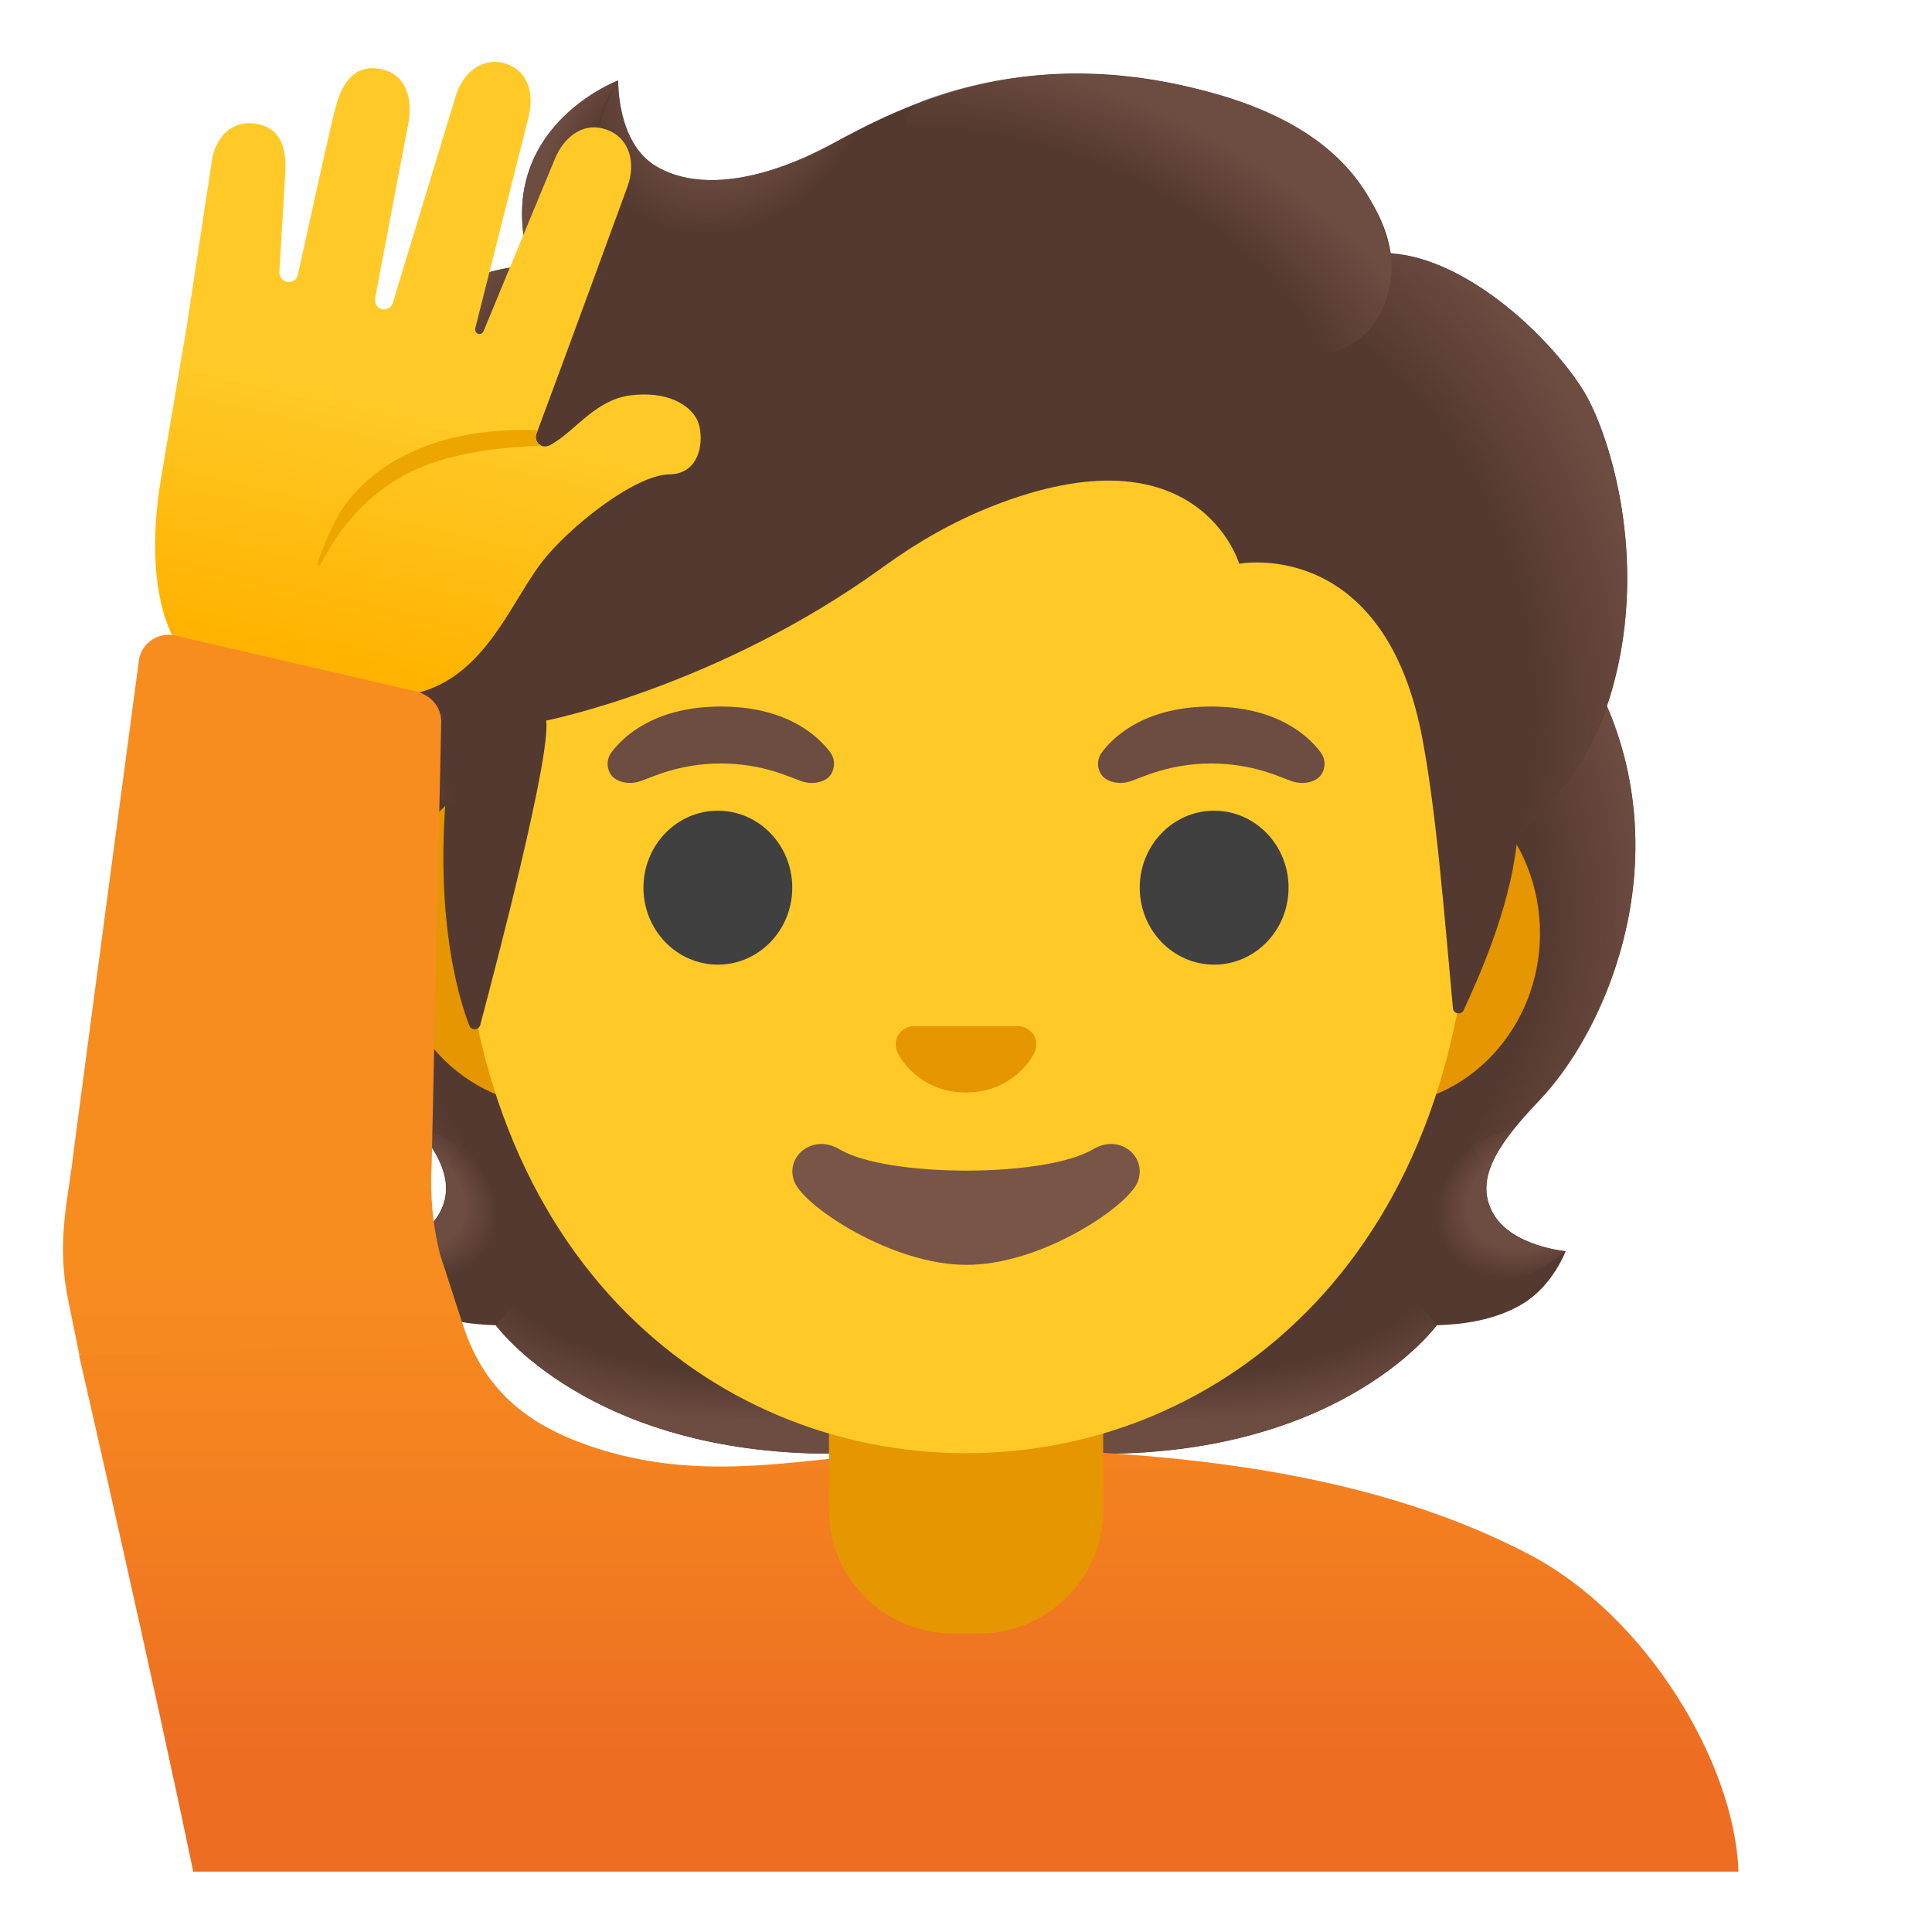
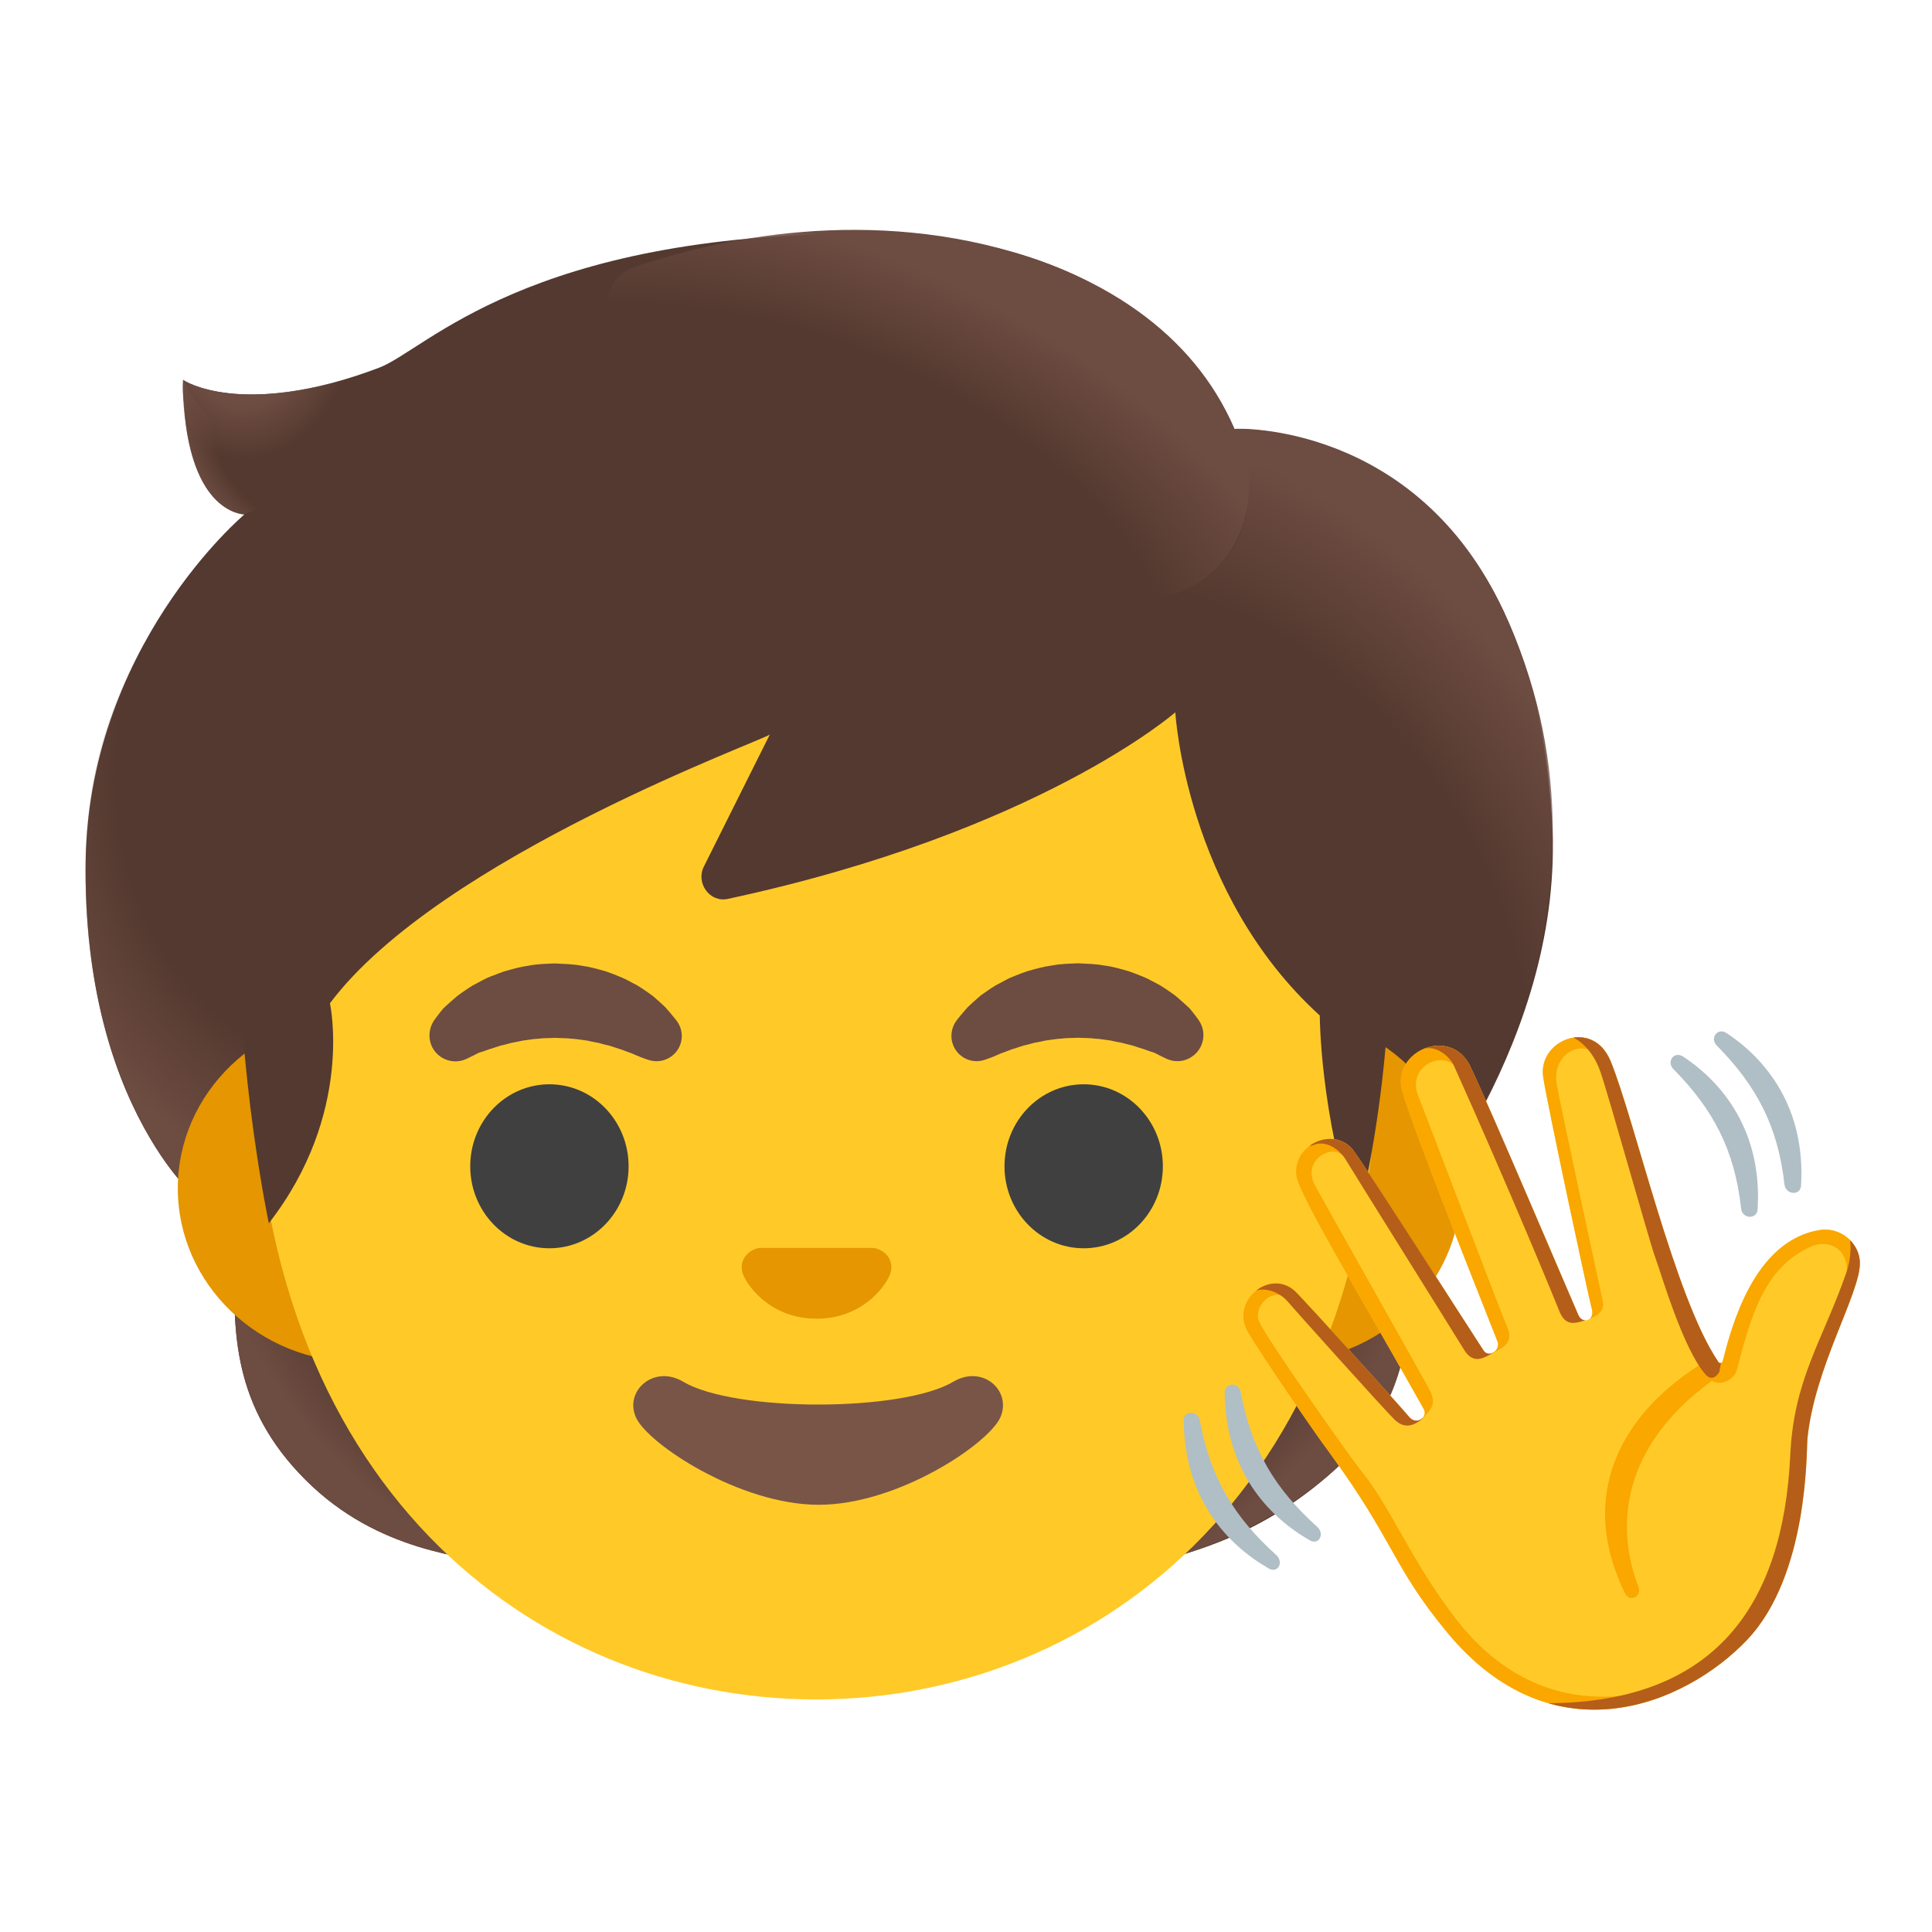
- <svg xmlns="http://www.w3.org/2000/svg" version="1.1" id="Layer_1" x="0px" y="0px" viewBox="0 0 128 128" style="enable-background:new 0 0 128 128;" xml:space="preserve">
-   <g id="hairGroup">
-     <path id="hair_3_" style="fill:#543930;" d="M98.91,80.36c-1.25-2.27,0.34-4.58,3.06-7.44c4.31-4.54,9-15.07,4.64-25.76   c0.03-0.06-0.86-1.86-0.83-1.92l-1.79-0.09c-0.57-0.08-20.26-0.12-39.97-0.12s-39.4,0.04-39.97,0.12c0,0-2.65,1.95-2.63,2.01   c-4.35,10.69,0.33,21.21,4.64,25.76c2.71,2.86,4.3,5.17,3.06,7.44c-1.21,2.21-4.81,2.53-4.81,2.53s0.83,2.26,2.83,3.48   c1.85,1.13,4.13,1.39,5.7,1.43c0,0,6.15,8.51,22.23,8.51l8.95,0l8.95,0c16.08,0,22.23-8.51,22.23-8.51c1.57-0.04,3.85-0.3,5.7-1.43   c2-1.22,2.83-3.48,2.83-3.48S100.12,82.57,98.91,80.36z" />
-     <g id="hairHighlights_1_">
-       <radialGradient id="SVGID_1_" cx="99.626" cy="45.334" r="23.419" gradientTransform="matrix(1 0 0 0.4912 -21.0321 60.3983)" gradientUnits="userSpaceOnUse">
-         <stop offset="0.728" style="stop-color:#6D4C41;stop-opacity:0" />
-         <stop offset="1" style="stop-color:#6D4C41" />
-       </radialGradient>
-       <path style="fill:url(#SVGID_1_);" d="M64,96.31v-9.44l28.57-2.26l2.6,3.2c0,0-6.15,8.51-22.23,8.51L64,96.31z" />
-       <radialGradient id="SVGID_2_" cx="76.561" cy="48.815" r="6.921" gradientTransform="matrix(-0.9057 0.4238 -0.3144 -0.6719 186.3519 79.5339)" gradientUnits="userSpaceOnUse">
-         <stop offset="0.663" style="stop-color:#6D4C41" />
-         <stop offset="1" style="stop-color:#6D4C41;stop-opacity:0" />
-       </radialGradient>
-       <path style="fill:url(#SVGID_2_);" d="M95.11,83.68c-4.28-6.5,5.21-8.93,5.21-8.93s0.01,0.01,0.01,0.01    c-1.65,2.05-2.4,3.84-1.43,5.61c1.21,2.21,4.81,2.53,4.81,2.53S98.81,87.26,95.11,83.68z" />
-       <radialGradient id="SVGID_3_" cx="94.498" cy="68.394" r="30.399" gradientTransform="matrix(-0.0746 -0.9972 0.8311 -0.0622 33.9335 158.0946)" gradientUnits="userSpaceOnUse">
-         <stop offset="0.725" style="stop-color:#6D4C41;stop-opacity:0" />
-         <stop offset="1" style="stop-color:#6D4C41" />
-       </radialGradient>
-       <path style="fill:url(#SVGID_3_);" d="M106.63,47.16c4.25,10.35-0.22,21.01-4.41,25.51c-0.57,0.62-3.01,3.01-3.57,4.92    c0,0-9.54-13.31-12.39-21.13c-0.57-1.58-1.1-3.2-1.17-4.88c-0.05-1.26,0.14-2.76,0.87-3.83c0.89-1.31,20.16-1.7,20.16-1.7    C106.12,46.07,106.63,47.16,106.63,47.16z" />
-       <radialGradient id="SVGID_4_" cx="44.322" cy="68.394" r="30.399" gradientTransform="matrix(0.0746 -0.9972 -0.8311 -0.0622 97.8558 108.0586)" gradientUnits="userSpaceOnUse">
-         <stop offset="0.725" style="stop-color:#6D4C41;stop-opacity:0" />
-         <stop offset="1" style="stop-color:#6D4C41" />
-       </radialGradient>
-       <path style="fill:url(#SVGID_4_);" d="M21.42,47.16c-4.25,10.35,0.22,21.01,4.41,25.51c0.58,0.62,3.01,3.01,3.57,4.92    c0,0,9.54-13.31,12.39-21.13c0.58-1.58,1.1-3.2,1.17-4.88c0.05-1.26-0.14-2.76-0.87-3.83c-0.89-1.31-1.93-0.96-3.44-0.96    c-2.88,0-15.49-0.74-16.47-0.74C22.18,46.07,21.42,47.16,21.42,47.16z" />
-       <radialGradient id="SVGID_5_" cx="49.451" cy="45.334" r="23.419" gradientTransform="matrix(-1 0 0 0.4912 98.9014 60.3983)" gradientUnits="userSpaceOnUse">
-         <stop offset="0.728" style="stop-color:#6D4C41;stop-opacity:0" />
-         <stop offset="1" style="stop-color:#6D4C41" />
-       </radialGradient>
-       <path style="fill:url(#SVGID_5_);" d="M64.04,96.31v-9.44L35.47,84.6l-2.6,3.2c0,0,6.15,8.51,22.23,8.51L64.04,96.31z" />
-       <radialGradient id="SVGID_6_" cx="26.385" cy="48.815" r="6.921" gradientTransform="matrix(0.9057 0.4238 0.3144 -0.6719 -12.8602 100.7993)" gradientUnits="userSpaceOnUse">
-         <stop offset="0.663" style="stop-color:#6D4C41" />
-         <stop offset="1" style="stop-color:#6D4C41;stop-opacity:0" />
-       </radialGradient>
-       <path style="fill:url(#SVGID_6_);" d="M32.94,83.68c4.28-6.5-5.21-8.93-5.21-8.93s-0.01,0.01-0.01,0.01    c1.65,2.05,2.4,3.84,1.43,5.61c-1.21,2.21-4.81,2.53-4.81,2.53S29.24,87.26,32.94,83.68z" />
+ <svg xmlns="http://www.w3.org/2000/svg" xmlns:xlink="http://www.w3.org/1999/xlink" viewBox="-3.0 -15.1 158.1 158.1">
+   <style>.mark{fill:none;stroke:#FF3D71;stroke-width:4.2;paint-order:stroke;filter:drop-shadow(0 0 1.5px #fff);transform-box:fill-box;transform-origin:center;animation:mark 1.6s ease-in-out infinite}@keyframes mark{0%,100%{opacity:.45;transform:scale(.9)}50%{opacity:1;transform:scale(1.08)}}.hand{animation:tap 1.6s ease-in-out infinite}@keyframes tap{0%,100%{transform:translate(0,0)}50%{transform:translate(-2.5px,0)}}.spoon,.sip,.palm{transform-box:view-box}.spoon{animation:feed 1.6s ease-in-out infinite}@keyframes feed{0%,100%{transform:translate(5px,7px)}50%{transform:translate(0,0)}}.sip{animation:sip 2s ease-in-out infinite}@keyframes sip{0%,100%{transform:rotate(10deg)}50%{transform:rotate(-6deg)}}.palm{animation:twist .9s ease-in-out infinite alternate}@keyframes twist{from{transform:rotate(-14deg)}to{transform:rotate(14deg)}}.wave,.wag,.nod,.shake,.bow{transform-box:view-box}.wave{animation:wave 1s ease-in-out infinite alternate}@keyframes wave{from{transform:rotate(-16deg)}to{transform:rotate(14deg)}}.wag{animation:wag .5s ease-in-out infinite alternate}@keyframes wag{from{transform:rotate(-16deg)}to{transform:rotate(16deg)}}.nod{animation:nod 1s ease-in-out infinite}@keyframes nod{0%,100%{transform:translateY(0) rotate(0)}50%{transform:translateY(5px) rotate(0) scaleY(.97)}}.shake{animation:shake 1s ease-in-out infinite}@keyframes shake{0%,100%{transform:rotate(0)}25%{transform:rotate(-7deg)}75%{transform:rotate(7deg)}}.bow{animation:bow 2.2s ease-in-out infinite}@keyframes bow{0%,60%,100%{transform:rotate(0) translateY(0)}30%{transform:translateY(5px) rotate(0)}}.bubble{transform-box:fill-box;transform-origin:center;animation:bubble 2.4s ease-in infinite;opacity:0}@keyframes bubble{0%{opacity:0;transform:translate(0,0) scale(.6)}15%{opacity:1}100%{opacity:0;transform:translate(4px,-46px) scale(1.2)}}@media (prefers-reduced-motion:reduce){.mark,.hand,.spoon,.sip,.palm,.wave,.wag,.nod,.shake,.bow,.bubble{animation:none}}</style>
+   <g>
+     <g id="f_hairGroup_2_">
+       <path id="f_hair_4_" style="fill:#543930;" d="M28,15c-11.23,4.24-16,1-16,1c0,11,5,11,5,11S4,37.89,4,56   c0,21,10.49,28.22,10.49,28.22c0.54,0.56,1.41,1.83,1.41,1.83s0.3,1.53,0.29,2.31C16.12,93.84,16,100,22,106s13.19,6.22,16,7   c6.18,1.72,40.04,1.06,47.15,0.59c8.85-0.59,16.28-3.57,22.14-9.43c7.44-7.44,4.29-17.48,4.69-18.57   c0.4-1.1,13.12-15.62,12.03-33.58c-2-33-26-32-26-32S92,4,68,4C40,4,31.93,13.52,28,15z" />
+       <g id="f_hairHighlights_2_">
+         <radialGradient id="f_SVGID_1_" cx="628.717" cy="33.995" r="33.722" gradientTransform="matrix(-0.8776 0.4793 -0.3113 -0.57 643.6991 -187.9951)" gradientUnits="userSpaceOnUse">
+           <stop offset="0.728" style="stop-color:#6D4C41;stop-opacity:0" />
+           <stop offset="1" style="stop-color:#6D4C41" />
+         </radialGradient>
+         <path style="fill:url(#f_SVGID_1_);" d="M64.03,114.11c11.02,0.06,21.72,0.25,25.1-0.68c2.82-0.78,11.05-2.42,17.84-8.95    c5.12-4.93,6.23-11.84,4.57-17.96C111.36,85.84,64.03,114.11,64.03,114.11z" />
+         <radialGradient id="f_SVGID_2_" cx="46.755" cy="34.369" r="34.005" gradientTransform="matrix(0.8776 0.4793 0.3113 -0.57 -4.9738 90.8076)" gradientUnits="userSpaceOnUse">
+           <stop offset="0.728" style="stop-color:#6D4C41;stop-opacity:0" />
+           <stop offset="1" style="stop-color:#6D4C41" />
+         </radialGradient>
+         <path style="fill:url(#f_SVGID_2_);" d="M64.03,114.11C53.01,114.17,41.38,113.94,38,113c-2.82-0.78-10-1-16-7    s-5.88-12.16-5.81-17.64c0.01-0.69-0.22-1.95-0.28-2.25L16,86L64.03,114.11z" />
+         <radialGradient id="f_SVGID_3_" cx="26.619" cy="80.139" r="34.328" gradientTransform="matrix(0.0746 -0.9972 -0.8311 -0.0622 91.2358 79.3913)" gradientUnits="userSpaceOnUse">
+           <stop offset="0.699" style="stop-color:#6D4C41;stop-opacity:0" />
+           <stop offset="1" style="stop-color:#6D4C41" />
+         </radialGradient>
+         <path style="fill:url(#f_SVGID_3_);" d="M11.56,81.33c0,0,9.54-13.31,12.39-21.13c0.58-1.58,2.44-22.49,1.55-25.16    C23.84,30.02,21.76,23.41,17,27C7.99,35.55,4.49,45.1,4.07,53.75C3.33,68.96,8.89,78.19,11.56,81.33z" />
+       </g>
+     </g>
+     <g id="f_ears">
+       <path style="fill:#E59600;" d="M101.77,67.91H91.6H36.51H26.34c-8.13,0-14.79,6.4-14.79,14.23s6.65,14.23,14.79,14.23h10.17H91.6   h10.17c8.13,0,14.79-6.4,14.79-14.23S109.9,67.91,101.77,67.91z" />
+     </g>
+     <g id="f_head">
+       <path style="fill:#FFCA28;" d="M63.77,9.21L63.77,9.21L63.77,9.21c-23.86,0-45.96,25.07-45.96,61.14   c0,35.88,22.77,53.62,45.96,53.62s45.96-17.74,45.96-53.62C109.73,34.28,87.63,9.21,63.77,9.21z" />
+     </g>
+     <path id="f_nose" style="fill:#E59600;" d="M68.89,87.13c-0.14-0.06-0.28-0.09-0.42-0.11h-9.3c-0.14,0.02-0.28,0.05-0.42,0.11  c-0.84,0.34-1.31,1.21-0.91,2.14s2.25,3.54,5.98,3.54c3.73,0,5.58-2.61,5.98-3.54C70.2,88.34,69.73,87.47,68.89,87.13z" />
+     <g id="f_eyebrows">
+       <path style="fill:#6D4C41;" d="M32.51,68.42c0,0,0.17-0.25,0.5-0.67c0.09-0.1,0.16-0.21,0.28-0.34c0.14-0.14,0.31-0.28,0.48-0.44   c0.18-0.15,0.37-0.32,0.57-0.5c0.2-0.17,0.41-0.3,0.63-0.46c0.22-0.15,0.45-0.31,0.7-0.46c0.26-0.14,0.52-0.28,0.79-0.42   c0.27-0.15,0.56-0.28,0.87-0.39c0.3-0.12,0.61-0.24,0.93-0.35c0.65-0.18,1.32-0.38,2.02-0.47c0.7-0.14,1.42-0.15,2.14-0.18   c0.72,0.04,1.44,0.05,2.14,0.18c0.7,0.09,1.38,0.29,2.02,0.47c0.32,0.11,0.63,0.23,0.93,0.35c0.3,0.12,0.59,0.24,0.87,0.39   c0.27,0.14,0.54,0.29,0.79,0.42c0.25,0.15,0.48,0.31,0.7,0.46c0.22,0.16,0.43,0.29,0.62,0.45c0.18,0.16,0.36,0.32,0.52,0.46   c0.16,0.15,0.31,0.28,0.44,0.41c0.13,0.14,0.24,0.27,0.34,0.39c0.4,0.47,0.61,0.75,0.61,0.75c0.67,0.93,0.46,2.22-0.47,2.88   c-0.56,0.41-1.26,0.49-1.88,0.28l-0.38-0.13c0,0-0.25-0.09-0.65-0.26c-0.1-0.04-0.2-0.1-0.32-0.14c-0.13-0.04-0.25-0.09-0.39-0.14   c-0.27-0.11-0.58-0.22-0.92-0.32c-0.17-0.05-0.34-0.12-0.52-0.17c-0.19-0.04-0.37-0.09-0.57-0.14c-0.1-0.03-0.19-0.05-0.29-0.08   c-0.1-0.02-0.2-0.04-0.31-0.06c-0.21-0.03-0.41-0.09-0.62-0.13c-0.43-0.05-0.86-0.14-1.31-0.16c-0.45-0.06-0.9-0.04-1.36-0.07   c-0.46,0.03-0.91,0.01-1.36,0.07c-0.45,0.02-0.88,0.11-1.31,0.16c-0.21,0.04-0.41,0.1-0.62,0.13c-0.1,0.02-0.21,0.04-0.31,0.06   c-0.1,0.03-0.19,0.05-0.29,0.08c-0.19,0.05-0.38,0.1-0.57,0.14c-0.18,0.05-0.35,0.12-0.52,0.17c-0.17,0.05-0.33,0.1-0.48,0.15   c-0.13,0.05-0.26,0.09-0.38,0.14c-0.12,0.04-0.24,0.08-0.36,0.11c-0.13,0.05-0.27,0.13-0.38,0.19c-0.47,0.24-0.75,0.36-0.75,0.36   c-1.08,0.45-2.33-0.06-2.78-1.15C32.02,69.75,32.13,68.99,32.51,68.42z" />
+       <path style="fill:#6D4C41;" d="M92.55,71.58c0,0-0.28-0.12-0.75-0.36c-0.11-0.06-0.25-0.14-0.38-0.19   c-0.12-0.03-0.23-0.07-0.36-0.11c-0.12-0.04-0.25-0.09-0.38-0.14c-0.15-0.05-0.32-0.1-0.48-0.15c-0.17-0.05-0.34-0.12-0.52-0.17   c-0.18-0.05-0.37-0.1-0.57-0.14c-0.1-0.03-0.19-0.05-0.29-0.08c-0.1-0.02-0.2-0.04-0.31-0.06c-0.21-0.03-0.41-0.09-0.62-0.13   c-0.43-0.05-0.86-0.14-1.31-0.16c-0.45-0.06-0.9-0.04-1.36-0.07c-0.46,0.03-0.91,0.01-1.36,0.07c-0.45,0.02-0.88,0.11-1.31,0.16   c-0.21,0.04-0.41,0.1-0.62,0.13c-0.1,0.02-0.21,0.04-0.31,0.06c-0.1,0.03-0.19,0.05-0.29,0.08c-0.19,0.05-0.38,0.1-0.57,0.14   c-0.18,0.05-0.35,0.12-0.52,0.17c-0.34,0.1-0.65,0.21-0.92,0.32c-0.14,0.05-0.26,0.11-0.39,0.14c-0.12,0.05-0.22,0.1-0.32,0.14   c-0.39,0.18-0.64,0.26-0.64,0.26l-0.37,0.13c-1.08,0.38-2.25-0.19-2.63-1.27c-0.23-0.66-0.1-1.36,0.27-1.89c0,0,0.2-0.28,0.61-0.75   c0.1-0.12,0.21-0.25,0.34-0.39c0.13-0.13,0.29-0.26,0.44-0.41c0.16-0.14,0.34-0.3,0.52-0.46c0.19-0.16,0.4-0.29,0.62-0.45   c0.22-0.15,0.45-0.31,0.7-0.46c0.26-0.14,0.52-0.28,0.79-0.42c0.27-0.15,0.56-0.28,0.86-0.39c0.3-0.12,0.61-0.24,0.93-0.35   c0.65-0.18,1.32-0.38,2.02-0.47c0.7-0.14,1.42-0.15,2.14-0.18c0.72,0.04,1.44,0.04,2.14,0.18c0.7,0.08,1.38,0.29,2.02,0.47   c0.32,0.11,0.63,0.23,0.93,0.35c0.3,0.12,0.59,0.24,0.86,0.39c0.27,0.14,0.54,0.29,0.79,0.42c0.25,0.15,0.48,0.31,0.7,0.46   c0.22,0.16,0.43,0.29,0.63,0.46c0.2,0.17,0.39,0.34,0.57,0.5c0.17,0.16,0.34,0.3,0.48,0.44c0.12,0.13,0.2,0.24,0.28,0.34   c0.33,0.41,0.5,0.67,0.5,0.67c0.66,0.97,0.41,2.29-0.56,2.95C93.95,71.79,93.18,71.84,92.55,71.58z" />
+     </g>
+     <g id="f_eyes">
+       <ellipse style="fill:#404040;" cx="41.96" cy="80.34" rx="6.48" ry="6.71" />
+       <ellipse style="fill:#404040;" cx="85.68" cy="80.34" rx="6.48" ry="6.71" />
+     </g>
+     <path id="f_mouth" style="fill:#795548;" d="M75.01,97.97c-4.19,2.49-17.91,2.49-22.1,0c-2.4-1.43-4.86,0.76-3.86,2.94  c0.98,2.15,8.47,7.13,14.95,7.13s13.87-4.98,14.85-7.13C79.84,98.72,77.42,96.54,75.01,97.97z" />
+     <g id="f_hairGroup_1_">
+       <path id="f_hair" style="fill:#543930;" d="M64,7C44.19,7,28.92,18.32,21.7,36.48c-2.9,7.29-5.26,15.05-5.26,22.89   C16.44,73,19,85,19,85c7-9,5-18,5-18c9-12,35.82-21.64,36-22c-0.01,0.02-5.4,10.81-5.4,10.81c-0.68,1.35,0.48,2.97,1.95,2.65   C82,53,93.18,43.19,93.18,43.19S94,58,105,68c0,0,0,8,3,17c0,0,5-18,1.58-37.28c-2.25-12.66-9.52-24.83-20.04-32.67   C82.15,9.54,73.15,7,64,7z" />
+       <g id="f_hairHighlights">
+         <radialGradient id="f_SVGID_4_" cx="172.221" cy="61.128" r="46.468" gradientTransform="matrix(-0.9378 -0.3944 -0.2182 0.5285 236.4617 66.99)" gradientUnits="userSpaceOnUse">
+           <stop offset="0.699" style="stop-color:#6D4C41;stop-opacity:0" />
+           <stop offset="1" style="stop-color:#6D4C41" />
+         </radialGradient>
+         <path style="fill:url(#f_SVGID_4_);" d="M81.19,5.93c9.95,3.28,16.06,9.58,17.95,17.49c0.56,2.32,0.15,23.66-41.22-0.97    c-15.39-9.16-11.18-14.9-9.38-15.55C55.58,4.37,68.35,1.7,81.19,5.93z" />
+         <radialGradient id="f_SVGID_5_" cx="161.283" cy="92.173" r="48.129" gradientTransform="matrix(0.5235 0.852 0.6321 -0.3884 -48.207 -37.2646)" gradientUnits="userSpaceOnUse">
+           <stop offset="0.699" style="stop-color:#6D4C41;stop-opacity:0" />
+           <stop offset="1" style="stop-color:#6D4C41" />
+         </radialGradient>
+         <path style="fill:url(#f_SVGID_5_);" d="M116.24,79.21c0,0,14.72-20.84,3.79-44.33C112.9,19.58,98.42,19.93,98,20    c0,0,1.57,3.84,1.01,6.77c-0.95,5-5.11,6.44-5.11,6.44C110.28,43.19,104.7,68.74,116.24,79.21z" />
+         <radialGradient id="f_SVGID_6_" cx="183.604" cy="211.352" r="8.742" gradientTransform="matrix(0.9968 0.0796 0.0943 -1.182 -185.8959 247.3334)" gradientUnits="userSpaceOnUse">
+           <stop offset="0.58" style="stop-color:#6D4C41" />
+           <stop offset="1" style="stop-color:#6D4C41;stop-opacity:0" />
+         </radialGradient>
+         <path style="fill:url(#f_SVGID_6_);" d="M27.28,15.27c-10.55,3.77-15.23,0.81-15.26,0.73c-0.32,1.23,0.37,8.7,6.9,6.37    C21.73,21.35,27.25,15.62,27.28,15.27z" />
+         <radialGradient id="f_SVGID_7_" cx="340.305" cy="96.032" r="7.22" gradientTransform="matrix(0.6211 -0.7838 -1.2436 -0.9854 -70.4253 384.055)" gradientUnits="userSpaceOnUse">
+           <stop offset="0.702" style="stop-color:#6D4C41;stop-opacity:0" />
+           <stop offset="1" style="stop-color:#6D4C41" />
+         </radialGradient>
+         <path style="fill:url(#f_SVGID_7_);" d="M11.98,15.99c0,0.01-0.01,0.03-0.01,0.06c0,0,0,0,0,0C11.94,17.22,11.96,26.18,17,27    l7.61-3.35c-9.49-0.19-12.62-7.69-12.62-7.69S11.98,15.98,11.98,15.99z" />
+       </g>
    </g>
  </g>
-   <g id="shirt">
-     <g id="shirt_x5F_fill">
-       <linearGradient id="SVGID_7_" gradientUnits="userSpaceOnUse" x1="60.209" y1="43.839" x2="60.209" y2="10.903" gradientTransform="matrix(1 0 0 -1 0 128)">
-         <stop offset="0" style="stop-color:#F78C1F" />
-         <stop offset="0.494" style="stop-color:#F37F20" />
-         <stop offset="1" style="stop-color:#ED6D23" />
-       </linearGradient>
-       <path style="fill:url(#SVGID_7_);" d="M115.18,124c-0.26-7.29-6.17-16.97-13.82-20.99C91.31,97.72,78.43,96,64,96    c-8.9,0-15.98,2.62-24.35-0.01c-4.44-1.4-7.51-3.69-8.97-8.18l-1.32-4.05l-24.13,6c0,0,5.02,21.89,7.57,34.24H115.18z" />
+   <g class="wave" style="transform-origin:126px 124px">
+     <g transform="translate(126 124) rotate(8) scale(0.5 0.5) translate(-78 -118)">
+       <path style="fill:#FFCA28;" d="M93.3,60c0.2,0.3,0.7,0.1,0.7-0.2c0.6-5.4,2.2-20.3,12.8-23.5c3.4-1,6.8,1.4,7.2,4.5  c0.7,5-5,17.9-4.5,29.7c0.1,1.9,3.3,22-5.2,33.9s-28.7,24-48.8,5.6c-10.4-9.5-10.4-13.3-23.3-26.6c-2.6-2.6-13-14-15.8-17.5  c-3.7-4.7,2.2-10.9,6.7-7.7c2.1,1.5,20.7,17.1,21.4,17.8c1.4,1.2,3.1-0.5,2.1-1.7c-11.4-15-22.4-28.5-25.4-33.7s4.2-10.8,8.4-6.3  c2.9,3,24.4,28.1,25.4,29.2s2.7-0.3,2.1-1.7C56.4,60.5,39,30.2,35.9,23.3c-2.7-6.1,6.3-11.8,10.5-5.5c3.4,5,22.4,36.6,23.1,37.7  c0.9,1.6,2.9,0.6,2.1-1.2C71,53,59.3,21,58.4,17.7c-1.6-5.8,6.7-10.6,10.6-4C74.3,22.8,84.8,50.6,93.3,60z" />
+       <g>
+         <g>
+           <defs>
+             <path id="l0_SVGID_1_" d="M93.3,60c0.2,0.3,0.7,0.1,0.7-0.2c0.6-5.4,2.2-20.3,12.8-23.5c3.4-1,6.8,1.4,7.2,4.5     c0.7,5-5,17.9-4.5,29.7c0.1,1.9,3.3,22-5.2,33.9s-28.7,24-48.8,5.6c-10.4-9.5-10.4-13.3-23.3-26.6c-2.6-2.6-13-14-15.8-17.5     c-3.7-4.7,2.2-10.9,6.7-7.7c2.1,1.5,20.7,17.1,21.4,17.8c1.4,1.2,3.1-0.5,2.1-1.7c-11.4-15-22.4-28.5-25.4-33.7s4.2-10.8,8.4-6.3     c2.9,3,24.4,28.1,25.4,29.2s2.7-0.3,2.1-1.7C56.4,60.5,39,30.2,35.9,23.3c-2.7-6.1,6.3-11.8,10.5-5.5c3.4,5,22.4,36.6,23.1,37.7     c0.9,1.6,2.9,0.6,2.1-1.2C71,53,59.3,21,58.4,17.7c-1.6-5.8,6.7-10.6,10.6-4C74.3,22.8,84.8,50.6,93.3,60z" />
+           </defs>
+           <clipPath id="l0_SVGID_00000088115693727294539830000008340309105574138785_">
+             <use xlink:href="#l0_SVGID_1_" style="overflow:visible;" />
+           </clipPath>
+           <g style="clip-path:url(#l0_SVGID_00000088115693727294539830000008340309105574138785_);">
+             <path style="fill:#FAA700;" d="M91.2,60.2c-12.4,10.1-17.9,24.5-7.7,39.5c0.9,1.3,2.8,0.1,2-1.4c-4.2-7.5-7.3-21,7.2-35.1     c1.7,0.8,3.7-0.9,3.8-2.4c1.1-9.4,2.2-17.2,9.2-21.6c2.7-1.7,6.2-0.5,6.4,3.6c0,0,2.2,0.2,3.1,0.3c0.5-2.1,1.5-5.9,1.5-6     s-11.8-4.5-11.8-4.5L94.6,42.8L91.2,60.2z" />
+             <path style="fill:#FAA700;" d="M71.2,56.1c1.4-0.7,2.6-1.8,2-3.3C72.6,51.2,61.5,21,60.8,18.7c-1.4-4.2,2.1-7.5,5.2-6.1     c1.7,0.8,2.5-1.9,1.6-2.3c-0.9-0.4-3-2.3-7.2-0.2c-7.5,3.8-3.1,12.2-1.1,17.1S71.2,56.1,71.2,56.1z" />
+             <path style="fill:#FAA700;" d="M56.7,63.6c1.7-1.2,3-2.2,1.5-4.6c-1-1.6-17.9-32.3-19.6-35.3c-2.5-4.3,2.7-8.1,5.6-5.4     c1.3,1.2,3.3-1.4,2.3-2.4s-4.5-3.9-8.9-1s-4.5,6.4-3.9,7.9C34.2,24.3,56.7,63.6,56.7,63.6z" />
+             <path style="fill:#FAA700;" d="M46.7,75.9c1.2-1.8,2-2.7,0.3-5S25.1,42.2,24,40.7c-2.8-3.7,1.3-6.9,3.3-5.8c1.9,1.1,3-2,1.4-2.8     s-4.2-1.7-6.6,0s-3.8,5.2-3.4,7.2C19,41.3,46.7,75.9,46.7,75.9z" />
+             <path style="fill:#FAA700;" d="M92.8,113.6c-16.2,7.7-28.3,1.7-36.1-5.9C47.8,99,43.6,91,37.7,85.6C35.7,83.7,19.9,66.9,18,64     c-1.5-2.4,1.5-6.5,4.8-4.2c2.1,1.4,3.1-1.6,1.7-2.4c-1.4-0.8-4.5-2.5-7.8,0c-3.3,2.4-3.4,6.7-2.6,8.1     c0.8,1.4,49.4,57.2,49.4,57.2l19.8-0.5l10.6-6.5L92.8,113.6z" />
+           </g>
+         </g>
+       </g>
+       <g>
+         <g>
+           <defs>
+             <path id="l0_SVGID_00000099634796062580657540000018168663086138831493_" d="M93.3,60c0.2,0.3,0.7,0.1,0.7-0.2     c0.6-5.4,2.2-20.3,12.8-23.5c3.4-1,6.8,1.4,7.2,4.5c0.7,5-5,17.9-4.5,29.7c0.1,1.9,3.3,22-5.2,33.9s-28.7,24-48.8,5.6     c-10.4-9.5-10.4-13.3-23.3-26.6c-2.6-2.6-13-14-15.8-17.5c-3.7-4.7,2.2-10.9,6.7-7.7c2.1,1.5,20.7,17.1,21.4,17.8     c1.4,1.2,3.1-0.5,2.1-1.7c-11.4-15-22.4-28.5-25.4-33.7s4.2-10.8,8.4-6.3c2.9,3,24.4,28.1,25.4,29.2s2.7-0.3,2.1-1.7     C56.4,60.5,39,30.2,35.9,23.3c-2.7-6.1,6.3-11.8,10.5-5.5c3.4,5,22.4,36.6,23.1,37.7c0.9,1.6,2.9,0.6,2.1-1.2     C71,53,59.3,21,58.4,17.7c-1.6-5.8,6.7-10.6,10.6-4C74.3,22.8,84.8,50.6,93.3,60z" />
+           </defs>
+           <clipPath id="l0_SVGID_00000152232531038997751830000002303218380258248077_">
+             <use xlink:href="#l0_SVGID_00000099634796062580657540000018168663086138831493_" style="overflow:visible;" />
+           </clipPath>
+           <g style="clip-path:url(#l0_SVGID_00000152232531038997751830000002303218380258248077_);">
+             <path style="fill:#B55E19;" d="M111.5,36c0.5,1.3,1.1,3.6,0.5,6.7c-2.3,11.6-6.1,18.4-4.9,30.9c2.2,24-6.2,42.2-35.1,45.8     c-2.9,0.4-2.1,2.6-0.6,2.4c0.7-0.1,21.3-3.8,21.3-3.8s19.1-16.3,19.1-16.5c0-0.2,4.8-62.4,4.8-62.4L111.5,36z" />
+             <path style="fill:#B55E19;" d="M61.5,10.5c1.3,0.2,4.1,1.3,6.1,5.2s11.8,26.4,13.1,28.8s6.6,14.3,10.9,17.9     c1.4,1.1,2.1-0.8,2.1-0.8l0.1-3.1L70.6,5.7L62.9,6L61.5,10.5z" />
+             <path style="fill:#B55E19;" d="M71.2,56.1c-1.9,0.9-3.3,1.7-4.7-0.5C65.6,54,55.9,37.4,43.7,18c-1-1.5-3.3-2.8-5.1-2.1     c-1.8,0.8-2.2-1.5-1.3-2s6.5-3.6,10.3,2.8S71.2,56.1,71.2,56.1z" />
+             <path style="fill:#B55E19;" d="M56.7,63.6c-1.5,1.1-3,2.5-4.9,0.2C50,61.6,29.5,37.2,28.3,35.7s-3.7-2.8-5.6-1.6     c-1.3,0.8-2.5-1.6-1.7-2.2c0.8-0.6,5.3-4.6,8.3-1.2S56.7,63.6,56.7,63.6z" />
+             <path style="fill:#B55E19;" d="M46.7,75.9c-1.3,1.4-2.7,2.2-4.6,0.8C40.2,75.3,23.2,61,22.1,60s-4.3-2.5-6.7-0.1     c-0.9,0.9-2.5-0.6-1.6-1.5c0.9-1,5.8-6,9.7-2.7S46.7,75.9,46.7,75.9z" />
+           </g>
+         </g>
+       </g>
+       <g>
+         <path style="fill:#B0BEC5;" d="M10.6,81.3c3.1,9.2,7.8,14.9,15.5,20.1c1.4,1,0.6,3-1,2.3c-7.2-2.9-15.2-9.3-17.1-22   C7.7,80,10.1,79.7,10.6,81.3z" />
+         <path style="fill:#B0BEC5;" d="M16.6,75.8c3.1,9.2,7.8,14.9,15.5,20.1c1.4,1,0.6,3-1,2.3c-7.2-2.9-15.2-9.3-17.1-22   C13.8,74.5,16.1,74.2,16.6,75.8z" />
+         <path style="fill:#B0BEC5;" d="M93.5,34.6c-2.4-9.4-6.8-15.4-14.1-21c-1.4-1-0.4-3,1.2-2.3c7,3.3,14.6,10.3,15.6,23.1   C96.3,36.1,93.9,36.3,93.5,34.6z" />
+         <path style="fill:#B0BEC5;" d="M100,29.8c-2.4-9.4-6.8-15.4-14.1-21c-1.4-1-0.4-3,1.2-2.3c7,3.3,14.6,10.3,15.6,23.1   C102.8,31.2,100.5,31.4,100,29.8z" />
+       </g>
    </g>
  </g>
-   <g id="neck">
-     <path style="fill:#E59600;" d="M64,90.08h-9.08v9.98c0,4.51,3.7,8.17,8.26,8.17h1.65c4.56,0,8.26-3.66,8.26-8.17v-9.98L64,90.08z" />
-   </g>
-   <g id="ears">
-     <path style="fill:#E59600;" d="M91.33,50.43H36.67c-5.89,0-10.71,5.14-10.71,11.41s4.82,11.41,10.71,11.41h54.65   c5.89,0,10.71-5.14,10.71-11.41S97.22,50.43,91.33,50.43z" />
-   </g>
-   <path id="head" style="fill:#FFCA28;" d="M64,11.07L64,11.07L64,11.07c-17.4,0-33.52,18.61-33.52,45.4  c0,26.64,16.61,39.81,33.52,39.81S97.52,83.1,97.52,56.46C97.52,29.68,81.4,11.07,64,11.07z" />
-   <g id="eyes">
-     <ellipse style="fill:#404040;" cx="47.56" cy="58.81" rx="4.93" ry="5.1" />
-     <ellipse style="fill:#404040;" cx="80.44" cy="58.81" rx="4.93" ry="5.1" />
-   </g>
-   <g id="eyebrows">
-     <path style="fill:#6D4C41;" d="M54.99,49.82c-0.93-1.23-3.07-3.01-7.23-3.01s-6.31,1.79-7.23,3.01c-0.41,0.54-0.31,1.17-0.02,1.55   c0.26,0.35,1.04,0.68,1.9,0.39s2.54-1.16,5.35-1.18c2.81,0.02,4.49,0.89,5.35,1.18c0.86,0.29,1.64-0.03,1.9-0.39   C55.29,50.99,55.39,50.36,54.99,49.82z" />
-     <path style="fill:#6D4C41;" d="M87.48,49.82c-0.93-1.23-3.07-3.01-7.23-3.01s-6.31,1.79-7.23,3.01c-0.41,0.54-0.31,1.17-0.02,1.55   c0.26,0.35,1.04,0.68,1.9,0.39s2.54-1.16,5.35-1.18c2.81,0.02,4.49,0.89,5.35,1.18c0.86,0.29,1.64-0.03,1.9-0.39   C87.79,50.99,87.89,50.36,87.48,49.82z" />
-   </g>
-   <path id="mouth" style="fill:#795548;" d="M72.42,76.14c-3.18,1.89-13.63,1.89-16.81,0c-1.83-1.09-3.7,0.58-2.94,2.24  c0.75,1.63,6.44,5.42,11.37,5.42s10.55-3.79,11.3-5.42C76.09,76.72,74.25,75.05,72.42,76.14z" />
-   <path id="nose" style="fill:#E59600;" d="M67.86,68.06c-0.11-0.04-0.21-0.07-0.32-0.08h-7.08c-0.11,0.01-0.22,0.04-0.32,0.08  c-0.64,0.26-0.99,0.92-0.69,1.63c0.3,0.71,1.71,2.69,4.55,2.69s4.25-1.99,4.55-2.69C68.85,68.98,68.5,68.32,67.86,68.06z" />
-   <g id="hairGroup_1_">
-     <path id="hair" style="fill:#543930;" d="M104.81,25.73c-2.38-3.69-7.76-8.62-12.67-8.95c-0.71-4.71-5.69-8.7-10.56-10.24   C68.43,2.36,59.74,7.04,55.07,9.56c-0.97,0.52-7.24,3.96-11.54,1.49c-2.69-1.54-2.57-5.72-2.57-5.72s-8.58,3.24-5.82,12.27   c-2.93,0.12-6.79,1.35-8.9,5.46c-2.51,4.88-1.71,8.97-1.05,10.93c-2.56,2.13-5.81,6.68-3.73,12.57c1.56,4.44,8.06,6.48,8.06,6.48   c-0.6,7.99,0.81,12.91,1.57,14.9c0.13,0.35,0.63,0.32,0.73-0.04c1.05-3.96,4.67-17.75,4.37-20.16c0,0,11.38-2.24,22.34-10.19   c2.23-1.62,4.64-3,7.2-4.01c13.68-5.4,16.37,3.81,16.37,3.81s9.45-1.81,12.07,11.25c0.98,4.89,1.58,12.72,2.09,18.2   c0.04,0.39,0.56,0.47,0.72,0.11c0.99-2.17,2.96-6.49,3.49-10.88c0.19-1.55,4.4-3.59,6.31-10.24   C109.34,36.91,106.53,28.39,104.81,25.73z" />
-     <g id="hairHighlights">
-       <radialGradient id="SVGID_8_" cx="82.03" cy="84.43" r="35.633" gradientTransform="matrix(0.2914 0.9492 0.7099 -0.2277 -1.3954 -15.0118)" gradientUnits="userSpaceOnUse">
-         <stop offset="0.699" style="stop-color:#6D4C41;stop-opacity:0" />
-         <stop offset="1" style="stop-color:#6D4C41" />
-       </radialGradient>
-       <path style="fill:url(#SVGID_8_);" d="M100.44,56.05c0.19-1.55,4.4-3.59,6.31-10.24c0.2-0.71,0.38-1.43,0.54-2.15    c1.6-8.07-0.9-15.48-2.48-17.93c-2.2-3.41-6.97-7.88-11.54-8.79c-0.4-0.05-0.79-0.1-1.16-0.12c0,0,0.29,2.14-0.61,3.85    c-1.16,2.21-3.46,2.74-3.46,2.74C99.81,35.36,98.79,45.36,100.44,56.05z" />
-       <radialGradient id="SVGID_9_" cx="47.291" cy="123.283" r="9.343" gradientTransform="matrix(0.8733 0.4714 0.5781 -1.0425 -64.1967 111.096)" gradientUnits="userSpaceOnUse">
-         <stop offset="0.58" style="stop-color:#6D4C41" />
-         <stop offset="1" style="stop-color:#6D4C41;stop-opacity:0" />
-       </radialGradient>
-       <path style="fill:url(#SVGID_9_);" d="M57.99,8.05c-1.1,0.53-2.08,1.05-2.92,1.51c-0.97,0.52-7.24,3.96-11.54,1.49    c-2.65-1.52-2.58-5.57-2.57-5.71c-1.26,1.56-5.17,12.75,5.7,13.49c4.69,0.32,7.65-3.76,9.42-7.22    C56.71,10.37,57.72,8.54,57.99,8.05z" />
-       <radialGradient id="SVGID_10_" cx="159.566" cy="63.081" r="28.721" gradientTransform="matrix(-0.9311 -0.3934 -0.2272 0.5272 231.8671 51.3247)" gradientUnits="userSpaceOnUse">
-         <stop offset="0.699" style="stop-color:#6D4C41;stop-opacity:0" />
-         <stop offset="1" style="stop-color:#6D4C41" />
-       </radialGradient>
-       <path style="fill:url(#SVGID_10_);" d="M80.23,6.13c7.29,1.98,10.79,5.69,11.9,10.66c0.32,1.46,0.51,15.05-25.22-0.4    c-9.57-5.74-6.87-9.34-5.73-9.75C65.62,5.05,72.06,3.92,80.23,6.13z" />
-       <radialGradient id="SVGID_11_" cx="43.54" cy="114.76" r="8.575" gradientTransform="matrix(1 0 0.0208 -1.2203 -1.4527 153.4123)" gradientUnits="userSpaceOnUse">
-         <stop offset="0.702" style="stop-color:#6D4C41;stop-opacity:0" />
-         <stop offset="1" style="stop-color:#6D4C41" />
-       </radialGradient>
-       <path style="fill:url(#SVGID_11_);" d="M40.92,5.34c-0.01,0.01-0.03,0.01-0.06,0.02c0,0,0,0-0.01,0    c-0.94,0.39-8.31,3.77-5.72,12.23l7.76,1.25c-6.77-6.97-1.94-13.52-1.94-13.52S40.94,5.34,40.92,5.34z" />
-       <radialGradient id="SVGID_12_" cx="42.361" cy="99.623" r="16.083" gradientTransform="matrix(-0.9612 -0.2592 -0.2585 0.9015 109.5074 -50.3566)" gradientUnits="userSpaceOnUse">
-         <stop offset="0.66" style="stop-color:#6D4C41;stop-opacity:0" />
-         <stop offset="1" style="stop-color:#6D4C41" />
-       </radialGradient>
-       <path style="fill:url(#SVGID_12_);" d="M39.93,18.37l-4.79-0.77c-0.19,0-0.83,0.06-1.18,0.11c-2.72,0.38-5.93,1.77-7.72,5.35    c-1.92,3.85-1.93,7.16-1.46,9.36c0.13,0.74,0.42,1.57,0.42,1.57s2.42-2.25,8.09-2.4L39.93,18.37z" />
-       <radialGradient id="SVGID_13_" cx="38.545" cy="84.093" r="16.886" gradientTransform="matrix(0.9883 0.136 0.2152 -1.3888 -17.2345 155.5131)" gradientUnits="userSpaceOnUse">
-         <stop offset="0.598" style="stop-color:#6D4C41;stop-opacity:0" />
-         <stop offset="1" style="stop-color:#6D4C41" />
-       </radialGradient>
-       <path style="fill:url(#SVGID_13_);" d="M24.97,34.18c-2.41,2.1-5.68,6.78-3.42,12.58c1.7,4.38,7.99,6.28,7.99,6.28    c0,0.02,1.26,0.39,1.91,0.39l1.85-21.84c-3.03,0-5.95,0.91-7.86,2.21C25.44,33.83,24.95,34.14,24.97,34.18z" />
-     </g>
-   </g>
-   <linearGradient id="hand_1_" gradientUnits="userSpaceOnUse" x1="32.561" y1="118.045" x2="24.598" y2="83.746" gradientTransform="matrix(1 0 0 -1 0 128)">
-     <stop offset="0.5" style="stop-color:#FFCA28" />
-     <stop offset="1" style="stop-color:#FFB300" />
-   </linearGradient>
-   <path id="hand" style="fill:url(#hand_1_);" d="M44.34,31.43c-2.3,0.03-6.66,3.52-8.4,5.76c-2.84,3.64-4.85,11.23-14.21,8.31  c-1.67-0.51-8.34-1.63-9.49-2.3c-0.78-0.45-2.85-4.14-1.54-11.69c0.49-2.87,1.66-9.81,1.66-9.81l1.65-10.87  c0.21-1.83,1.48-3.01,3.21-2.58c1.39,0.35,1.78,1.6,1.68,3.23l-0.39,6.54v0.04c0,0.29,0.21,0.55,0.51,0.61  c0.33,0.06,0.65-0.15,0.72-0.48c0.48-2.19,2.14-9.8,2.51-11.15c0.44-1.58,1.27-2.84,3.04-2.45c1.77,0.38,2.05,2.22,1.75,3.67  c-0.29,1.44-2.18,11.47-2.18,11.47c-0.07,0.35,0.12,0.68,0.45,0.76c0,0,0,0,0.01,0c0.31,0.07,0.63-0.14,0.72-0.47l4.12-13.55  c0.49-1.78,2.01-2.87,3.64-2.14c1.3,0.59,1.59,2.09,1.18,3.58l-3.49,13.83c-0.04,0.16,0.04,0.33,0.19,0.38h0.01  c0.14,0.04,0.3-0.04,0.35-0.19l4.7-11.35c0.56-1.43,1.8-2.43,3.18-2.07c1.76,0.44,2.28,2.23,1.62,3.94c0,0-4.49,12.27-5.91,16.05  c-0.02,0.07-0.05,0.14-0.07,0.2c-0.01,0.02-0.02,0.03-0.02,0.04c-0.12,0.33,0.04,0.65,0.31,0.78c0.08,0.04,0.17,0.06,0.26,0.06  c0.1,0,0.2-0.03,0.3-0.07c0.09-0.05,0.18-0.09,0.26-0.15c0.03-0.02,0.06-0.04,0.09-0.06c1.42-0.88,2.77-2.81,4.97-3.1  c2.4-0.32,3.95,0.58,4.46,1.62C46.63,28.69,46.65,31.39,44.34,31.43z" />
-   <g id="shirt_x5F_sleeve_x5F_left">
-     <g id="shirt_x5F_right">
-       <linearGradient id="SVGID_14_" gradientUnits="userSpaceOnUse" x1="17.589" y1="45.047" x2="17.589" y2="-27.951" gradientTransform="matrix(1 0 0 -1 0 128)">
-         <stop offset="1.500000e-03" style="stop-color:#F78C1F" />
-         <stop offset="0.494" style="stop-color:#F37F20" />
-         <stop offset="1" style="stop-color:#ED6D23" />
-       </linearGradient>
-       <path style="fill:url(#SVGID_14_);" d="M29.14,83.06c-0.48-1.94-0.66-3.94-0.54-5.93l0.63-29.18c0.05-0.8-0.37-1.52-1.03-1.88    c-0.24-0.15-0.51-0.26-0.8-0.3l-15.97-3.7c-1.03-0.13-1.99,0.55-2.21,1.56c0,0-4.13,30.92-4.43,33.38s-1.06,5.43-0.26,9.18    l0.72,3.55l25.79-0.69L29.14,83.06z" />
-     </g>
-   </g>
-   <path id="tone" style="fill:#EDA600;" d="M35.85,29.52c-3.12,0.14-6.24,0.51-8.95,1.9c-1.36,0.71-2.56,1.69-3.58,2.86  c-0.82,0.93-1.48,1.98-2.08,3.11c-0.02,0.05-0.07,0.08-0.11,0.08c-0.07,0-0.11-0.05-0.12-0.11v-0.01c0-0.03,0.9-2.51,1.64-3.59  c0.93-1.38,2.23-2.53,3.71-3.35c1.47-0.82,3.08-1.35,4.71-1.62c1.52-0.27,3.05-0.35,4.56-0.29c-0.02,0.07-0.05,0.14-0.07,0.2  c-0.01,0.02-0.02,0.03-0.02,0.04C35.42,29.07,35.58,29.39,35.85,29.52z" />
</svg>
